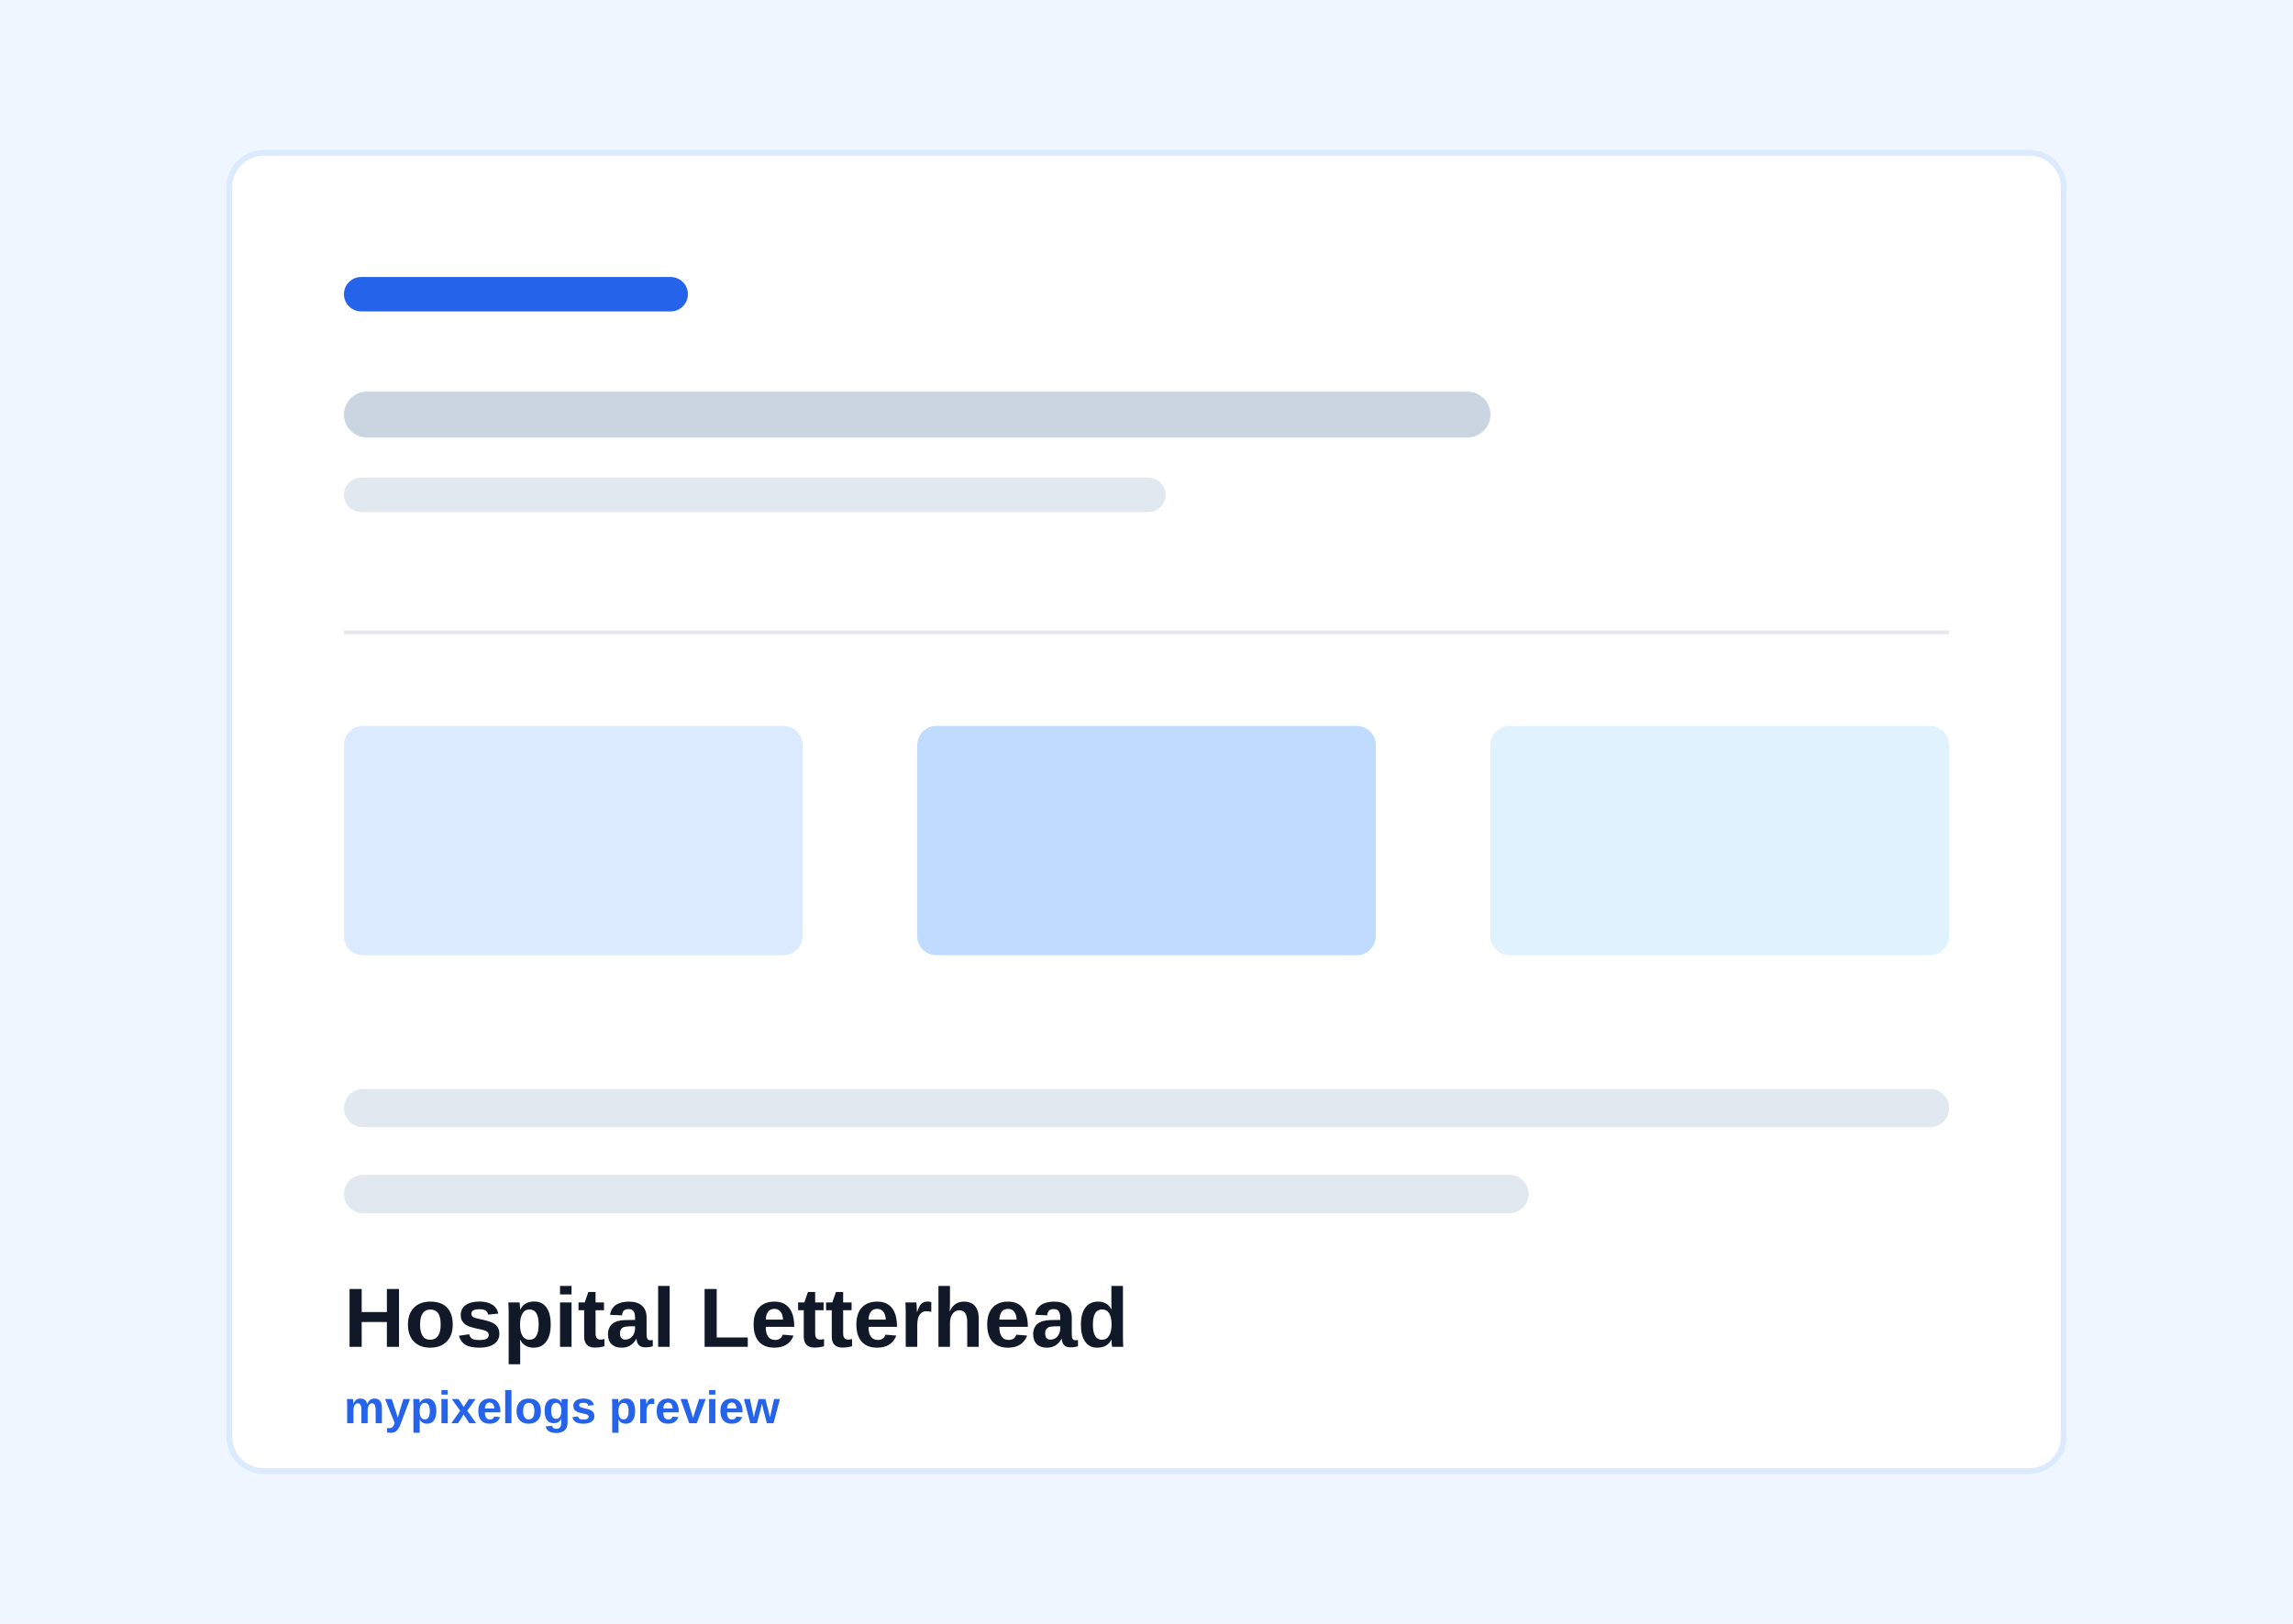
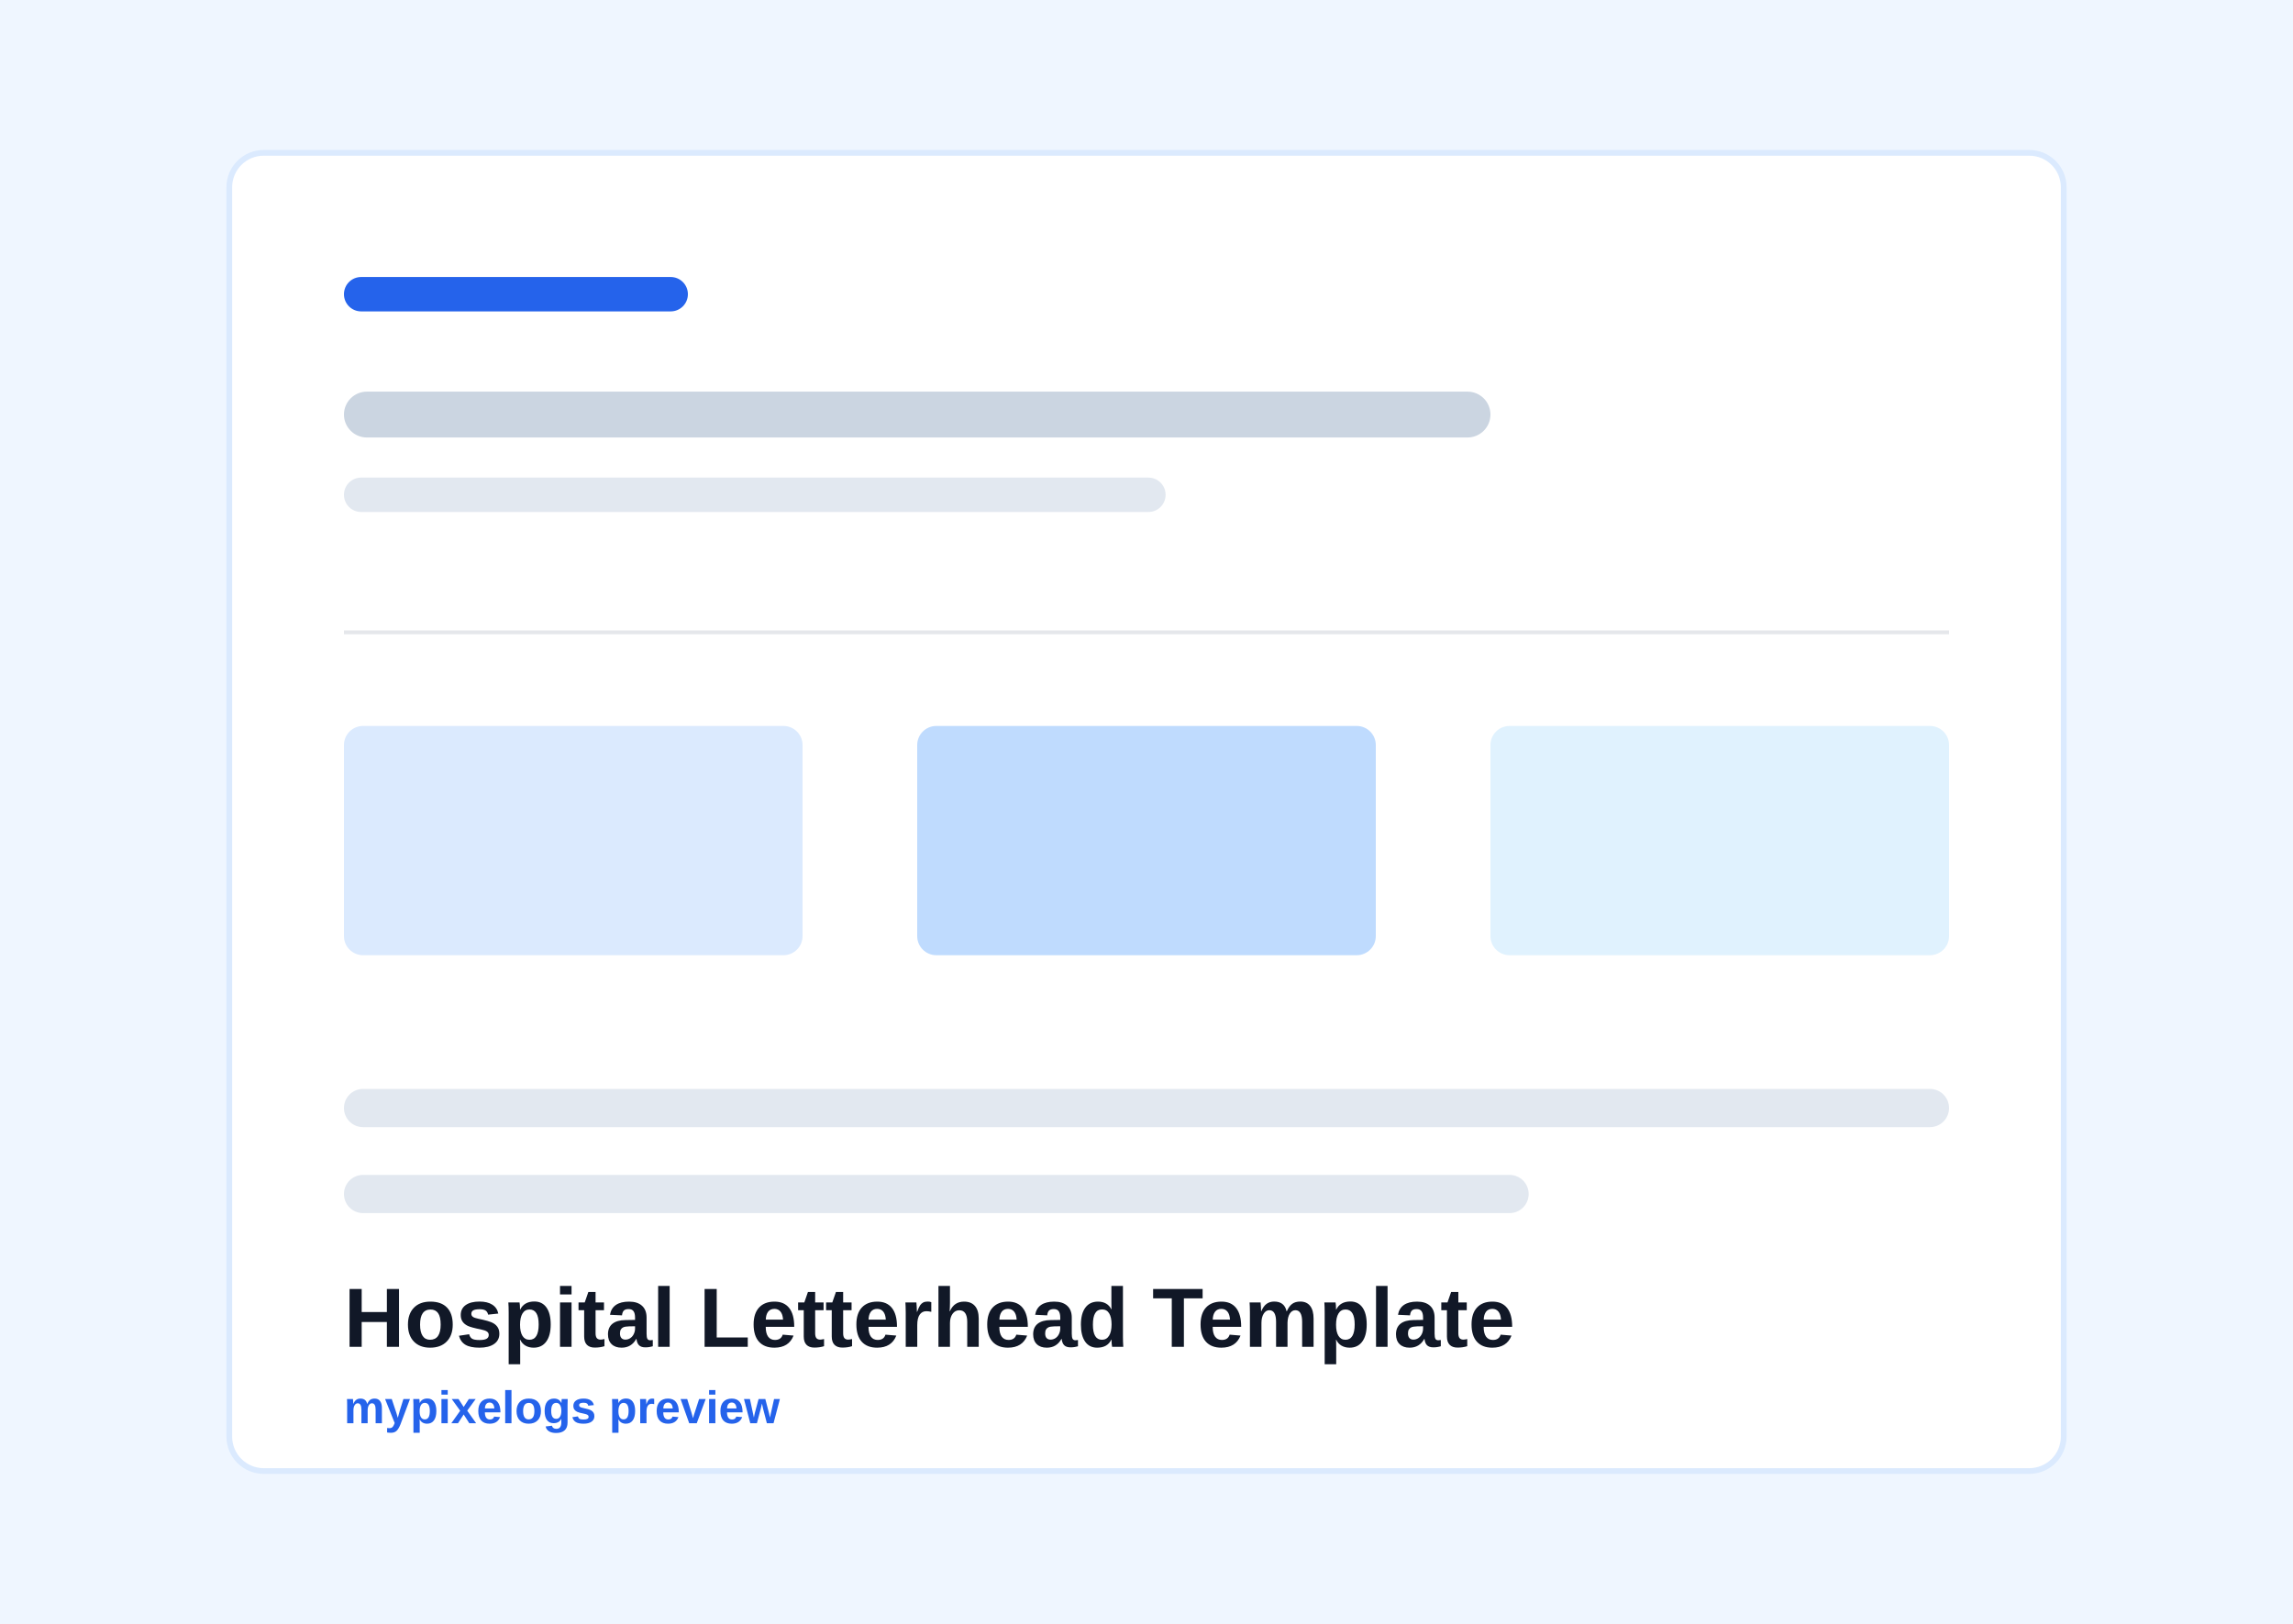
<svg xmlns="http://www.w3.org/2000/svg" width="1200" height="850" viewBox="0 0 1200 850">
  <rect width="1200" height="850" fill="#eff6ff" />
  <rect x="120" y="80" width="960" height="690" rx="18" fill="#ffffff" stroke="#dbeafe" stroke-width="3" />
  <rect x="180" y="145" width="180" height="18" rx="9" fill="#2563eb" />
  <rect x="180" y="205" width="600" height="24" rx="12" fill="#cbd5e1" />
  <rect x="180" y="250" width="430" height="18" rx="9" fill="#e2e8f0" />
  <rect x="180" y="330" width="840" height="2" fill="#e5e7eb" />
  <rect x="180" y="380" width="240" height="120" rx="10" fill="#dbeafe" />
  <rect x="480" y="380" width="240" height="120" rx="10" fill="#bfdbfe" />
  <rect x="780" y="380" width="240" height="120" rx="10" fill="#e0f2fe" />
  <rect x="180" y="570" width="840" height="20" rx="10" fill="#e2e8f0" />
  <rect x="180" y="615" width="620" height="20" rx="10" fill="#e2e8f0" />
-   <text x="180" y="705" fill="#111827" font-family="Arial, sans-serif" font-size="44" font-weight="700">Hospital Letterhead</text>
+   <text x="180" y="705" fill="#111827" font-family="Arial, sans-serif" font-size="44" font-weight="700">Hospital Letterhead Template</text>
  <text x="180" y="745" fill="#2563eb" font-family="Arial, sans-serif" font-size="24" font-weight="700">mypixelogs preview</text>
</svg>
